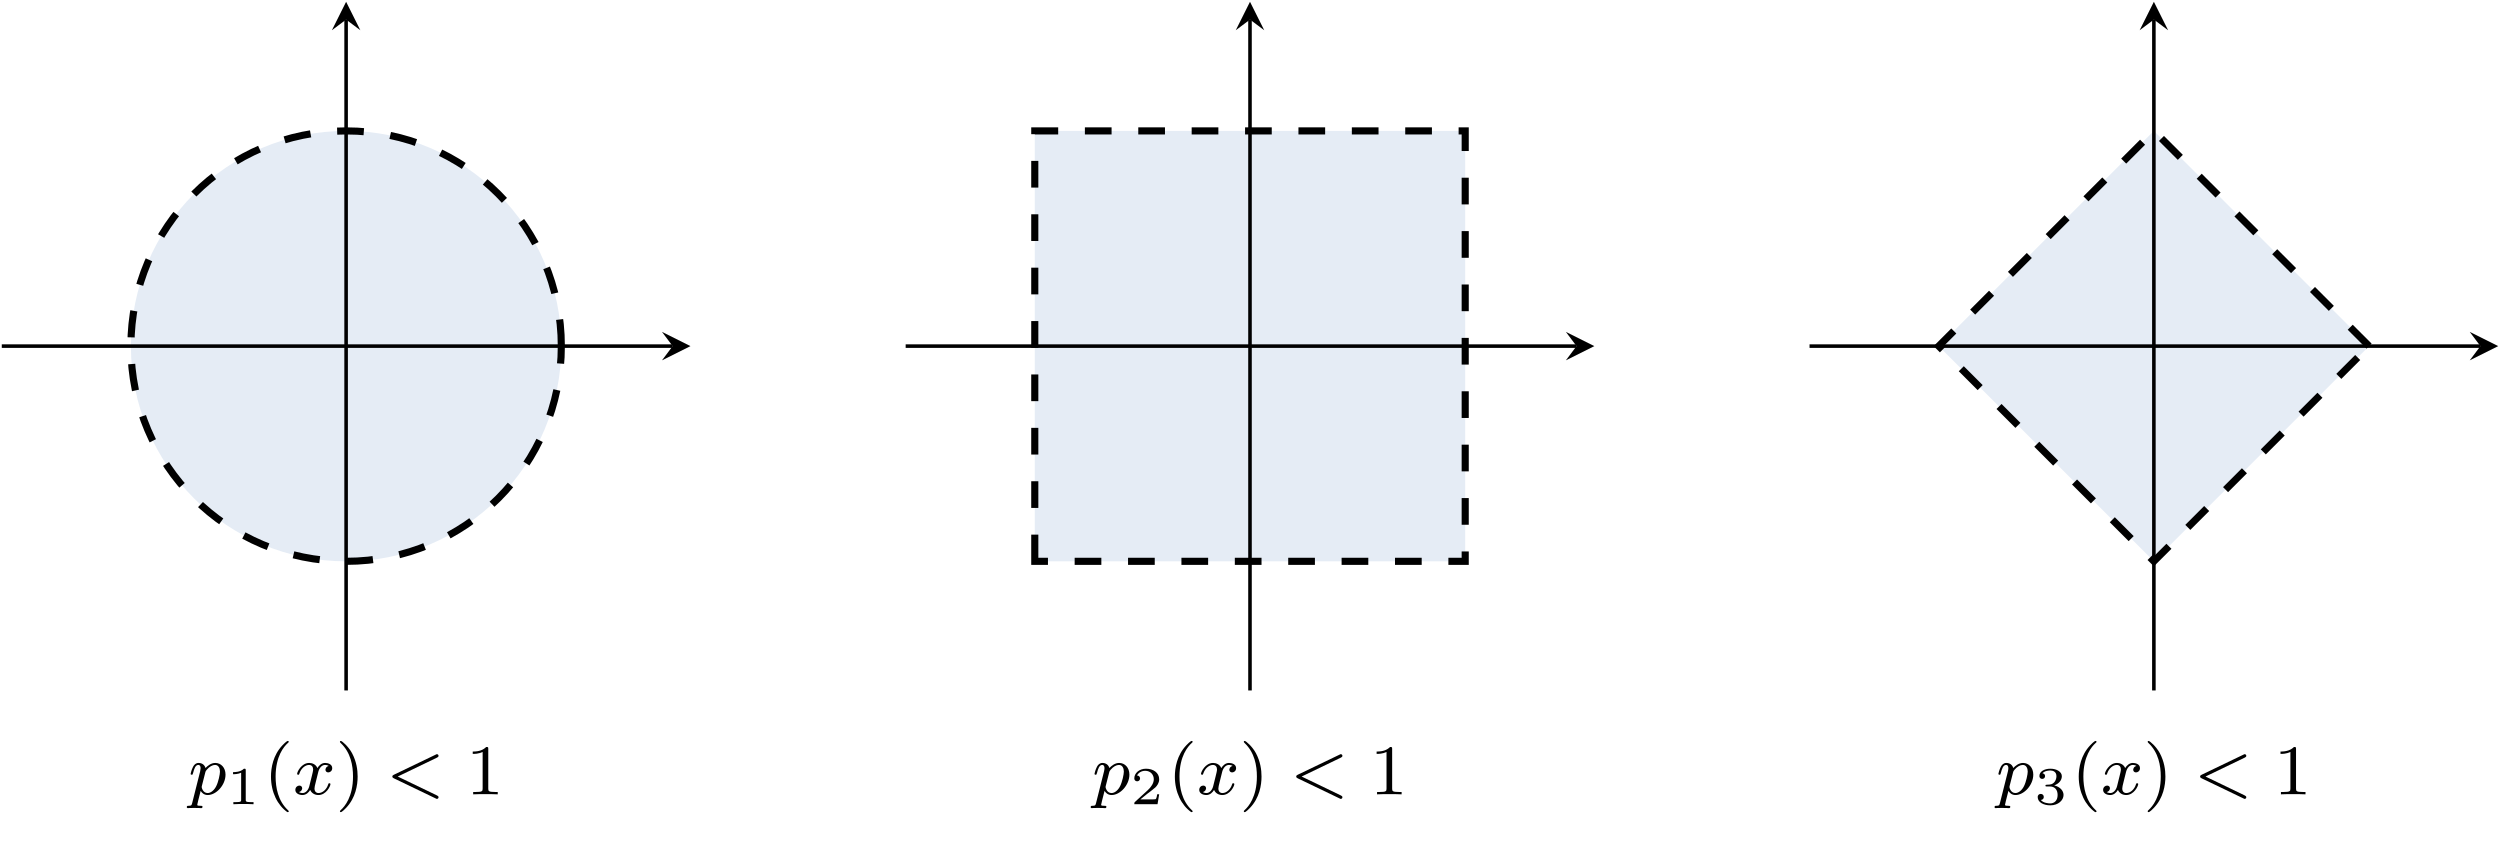
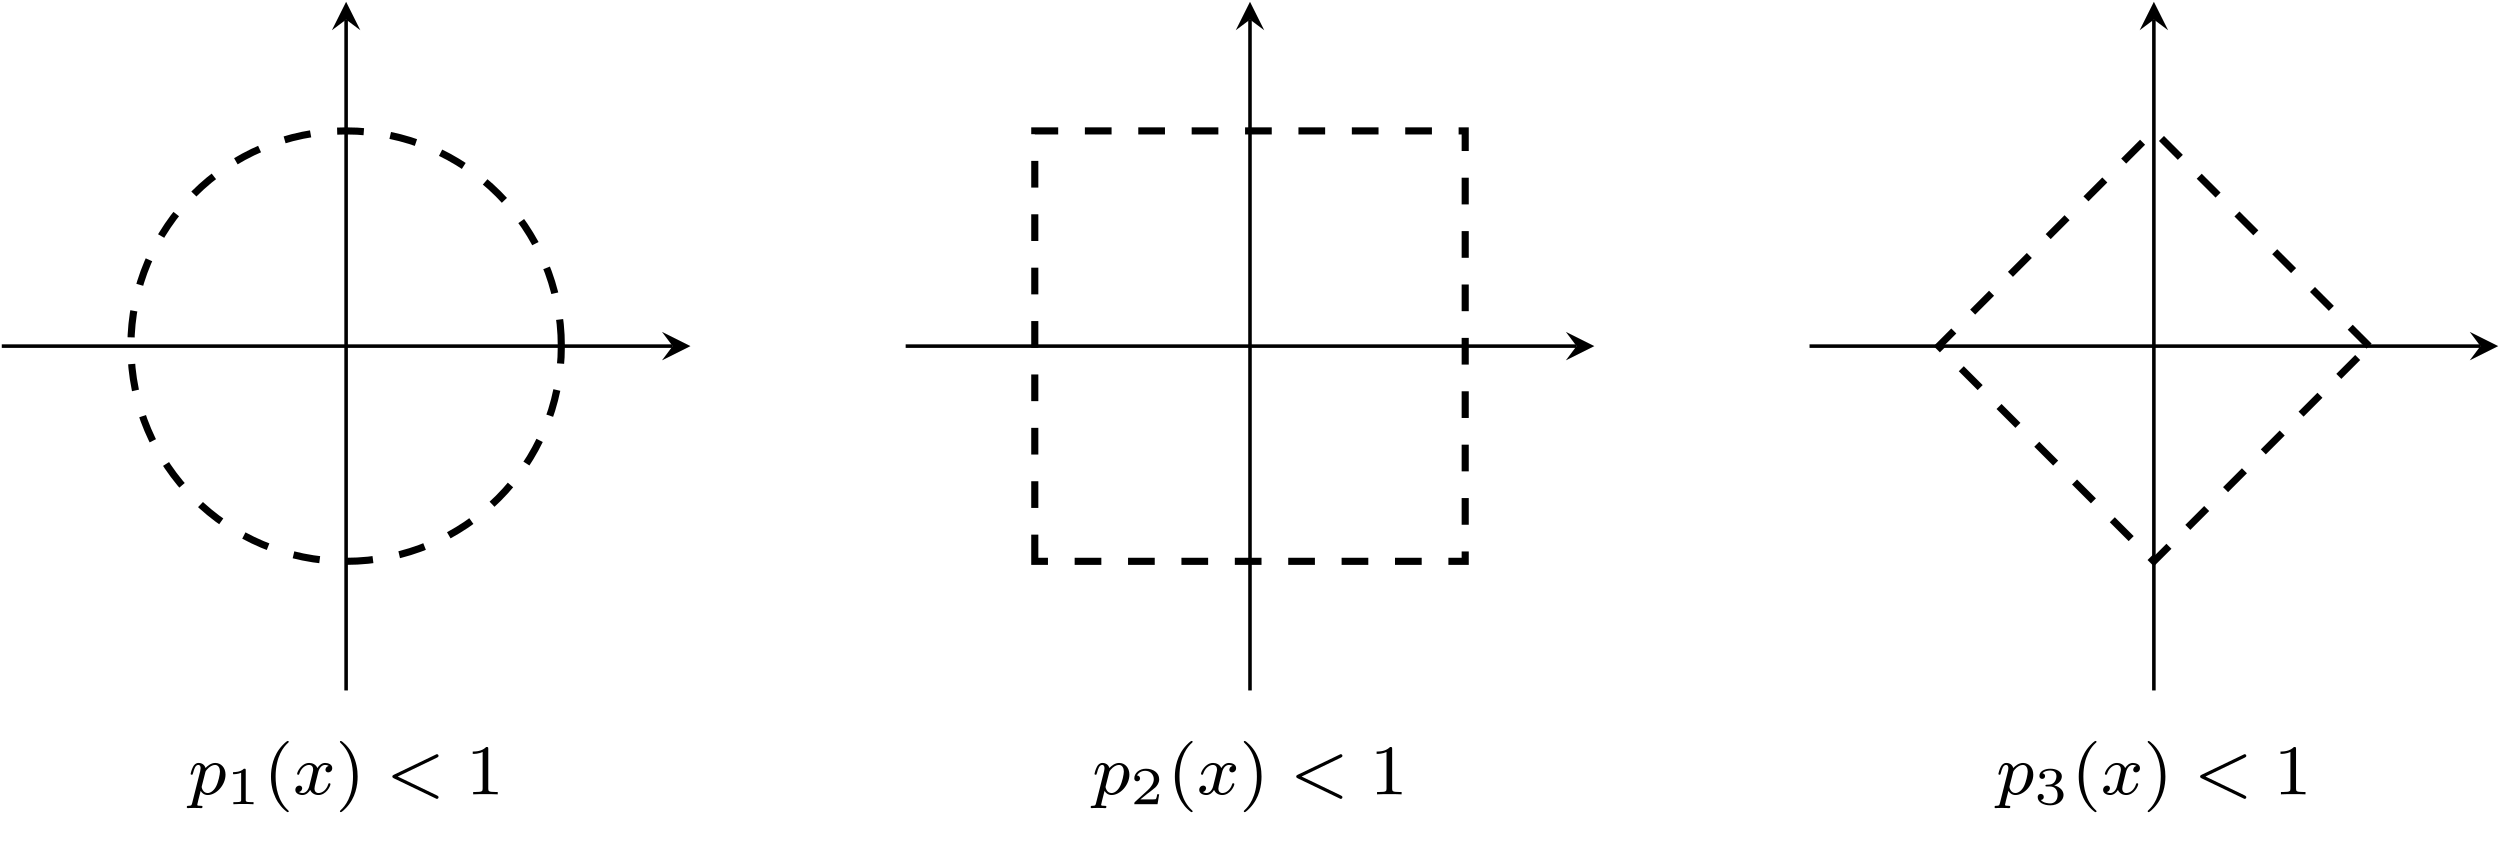
<svg xmlns="http://www.w3.org/2000/svg" version="1.1" width="279.897pt" height="94.246pt" viewBox="-69.011 -69.011 279.897 94.246">
  <defs />
  <g id="page1">
    <g stroke-miterlimit="10" transform="translate(-30.26039,-30.26039)scale(0.996264,-0.996264)">
      <g fill="#000" stroke="#000">
        <g stroke-width="0.4">
          <g stroke-width="0.8">
            <g stroke-dasharray="3.0,3.0" stroke-dashoffset="0.0">
-               <g fill="#e5ecf5">
-                 <path d="M24.185 0C24.185 13.357 13.357 24.185 0 24.185S-24.185 13.357-24.185 0S-13.357-24.185 0-24.185S24.185-13.357 24.185 0ZM0 0" />
-               </g>
+               <path d="M24.185 0C24.185 13.357 13.357 24.185 0 24.185S-24.185 13.357-24.185 0S-13.357-24.185 0-24.185S24.185-13.357 24.185 0ZM0 0" fill="none" />
            </g>
          </g>
          <path d="M-38.696 0H36.696" fill="none" />
          <g transform="translate(36.69617,0.0)">
            <path d="M2 0L-1.2 1.6L0 0L-1.2-1.6" stroke="none" />
          </g>
          <path d="M0-38.696V36.696" fill="none" />
          <g transform="matrix(0.0,1.0,-1.0,0.0,0.0,36.69617)">
            <path d="M2 0L-1.2 1.6L0 0L-1.2-1.6" stroke="none" />
          </g>
          <g transform="translate(-17.71245,-50.37001)">
            <g stroke="none" transform="scale(-1.00375,1.00375)translate(-30.26039,-30.26039)scale(-1,-1)">
              <g fill="#000">
                <g stroke="none">
                  <path d="M-29.846-29.296C-29.91-29.041-29.926-28.977-30.244-28.977C-30.356-28.977-30.452-28.977-30.452-28.826C-30.452-28.754-30.38-28.714-30.34-28.714C-30.26-28.714-30.229-28.738-29.639-28.738C-29.065-28.738-28.898-28.714-28.842-28.714C-28.81-28.714-28.69-28.714-28.69-28.866C-28.69-28.977-28.802-28.977-28.898-28.977C-29.28-28.977-29.28-29.025-29.28-29.097C-29.28-29.153-29.137-29.718-28.898-30.651C-28.794-30.468-28.547-30.181-28.116-30.181C-27.136-30.181-26.116-31.312-26.116-32.468C-26.116-33.257-26.626-33.775-27.264-33.775C-27.742-33.775-28.124-33.448-28.356-33.209C-28.523-33.775-29.057-33.775-29.137-33.775C-29.424-33.775-29.623-33.592-29.75-33.345C-29.934-32.986-30.021-32.58-30.021-32.556C-30.021-32.484-29.965-32.452-29.902-32.452C-29.798-32.452-29.79-32.484-29.734-32.691C-29.631-33.098-29.487-33.552-29.161-33.552C-28.961-33.552-28.905-33.369-28.905-33.177C-28.905-33.098-28.937-32.906-28.953-32.843L-29.846-29.296ZM-28.379-32.715C-28.34-32.851-28.34-32.867-28.22-33.01C-27.917-33.369-27.574-33.552-27.288-33.552C-26.889-33.552-26.738-33.162-26.738-32.803C-26.738-32.508-26.913-31.655-27.152-31.185C-27.359-30.755-27.742-30.404-28.116-30.404C-28.658-30.404-28.786-31.026-28.786-31.081C-28.786-31.097-28.77-31.185-28.762-31.209L-28.379-32.715Z" />
                  <path d="M-23.852-32.949C-23.852-33.129-23.876-33.129-24.055-33.129C-24.449-32.746-25.059-32.746-25.274-32.746V-32.513C-25.119-32.513-24.724-32.513-24.366-32.68V-29.662C-24.366-29.464-24.366-29.387-24.981-29.387H-25.238V-29.153C-24.91-29.177-24.443-29.177-24.109-29.177S-23.308-29.177-22.979-29.153V-29.387H-23.236C-23.852-29.387-23.852-29.464-23.852-29.662V-32.949Z" />
                  <path d="M-19.193-28.268C-19.129-28.268-19.033-28.268-19.033-28.364C-19.033-28.395-19.041-28.403-19.145-28.507C-20.237-29.535-20.508-31.018-20.508-32.253C-20.508-34.548-19.559-35.624-19.153-35.991C-19.041-36.095-19.033-36.102-19.033-36.142S-19.065-36.238-19.145-36.238C-19.272-36.238-19.671-35.832-19.734-35.76C-20.802-34.644-21.026-33.209-21.026-32.253C-21.026-30.468-20.276-29.033-19.193-28.268Z" />
                  <path d="M-14.56-33.44C-14.911-33.353-14.927-33.042-14.927-33.01C-14.927-32.835-14.791-32.715-14.616-32.715S-14.17-32.851-14.17-33.193C-14.17-33.648-14.672-33.775-14.967-33.775C-15.341-33.775-15.644-33.512-15.828-33.201C-16.003-33.624-16.417-33.775-16.744-33.775C-17.613-33.775-18.099-32.779-18.099-32.556C-18.099-32.484-18.043-32.452-17.979-32.452C-17.884-32.452-17.868-32.492-17.844-32.588C-17.661-33.169-17.182-33.552-16.768-33.552C-16.457-33.552-16.306-33.329-16.306-33.042C-16.306-32.883-16.401-32.516-16.465-32.261C-16.521-32.03-16.696-31.32-16.736-31.169C-16.848-30.739-17.135-30.404-17.493-30.404C-17.525-30.404-17.732-30.404-17.9-30.515C-17.533-30.603-17.533-30.938-17.533-30.946C-17.533-31.129-17.677-31.241-17.852-31.241C-18.067-31.241-18.298-31.057-18.298-30.755C-18.298-30.388-17.908-30.181-17.501-30.181C-17.079-30.181-16.784-30.499-16.64-30.755C-16.465-30.364-16.099-30.181-15.716-30.181C-14.847-30.181-14.369-31.177-14.369-31.4C-14.369-31.48-14.433-31.504-14.489-31.504C-14.584-31.504-14.6-31.448-14.624-31.368C-14.783-30.834-15.238-30.404-15.7-30.404C-15.963-30.404-16.154-30.579-16.154-30.914C-16.154-31.073-16.106-31.257-15.995-31.703C-15.939-31.942-15.764-32.643-15.724-32.795C-15.612-33.209-15.333-33.552-14.975-33.552C-14.935-33.552-14.728-33.552-14.56-33.44Z" />
                  <path d="M-11.324-32.253C-11.324-33.01-11.451-33.919-11.945-34.859C-12.336-35.592-13.061-36.238-13.205-36.238C-13.284-36.238-13.308-36.182-13.308-36.142C-13.308-36.11-13.308-36.095-13.213-35.999C-12.097-34.939-11.842-33.48-11.842-32.253C-11.842-29.965-12.79-28.882-13.197-28.515C-13.3-28.411-13.308-28.403-13.308-28.364S-13.284-28.268-13.205-28.268C-13.077-28.268-12.679-28.674-12.615-28.746C-11.547-29.862-11.324-31.297-11.324-32.253Z" />
                  <path d="M-2.434-34.373C-2.339-34.421-2.267-34.469-2.267-34.572S-2.347-34.756-2.45-34.756C-2.474-34.756-2.49-34.756-2.594-34.7L-7.272-32.452C-7.368-32.404-7.439-32.357-7.439-32.253S-7.368-32.101-7.272-32.054L-2.594-29.806C-2.49-29.75-2.474-29.75-2.45-29.75C-2.347-29.75-2.267-29.83-2.267-29.934S-2.339-30.085-2.434-30.133L-6.834-32.253L-2.434-34.373Z" />
                  <path d="M3.301-35.337C3.301-35.553 3.285-35.561 3.069-35.561C2.743-35.242 2.32-35.05 1.563-35.05V-34.787C1.778-34.787 2.209-34.787 2.671-35.003V-30.914C2.671-30.619 2.647-30.523 1.89-30.523H1.611V-30.26C1.938-30.284 2.623-30.284 2.982-30.284S4.034-30.284 4.361-30.26V-30.523H4.082C3.325-30.523 3.301-30.619 3.301-30.914V-35.337Z" />
                </g>
              </g>
            </g>
          </g>
          <g stroke-width="0.8">
            <g stroke-dasharray="3.0,3.0" stroke-dashoffset="0.0">
-               <g fill="#e5ecf5">
-                 <path d="M77.392-24.185V24.185H125.762V-24.185ZM125.762 24.185" />
-               </g>
+               <path d="M77.392-24.185V24.185H125.762V-24.185ZM125.762 24.185" fill="none" />
            </g>
          </g>
          <path d="M62.881 0H138.273" fill="none" />
          <g transform="translate(138.2731,0.0)">
            <path d="M2 0L-1.2 1.6L0 0L-1.2-1.6" stroke="none" />
          </g>
          <path d="M101.577-38.696V36.696" fill="none" />
          <g transform="matrix(0.0,1.0,-1.0,0.0,101.577,36.69617)">
            <path d="M2 0L-1.2 1.6L0 0L-1.2-1.6" stroke="none" />
          </g>
          <g transform="translate(83.86453,-50.37001)">
            <g stroke="none" transform="scale(-1.00375,1.00375)translate(-30.26039,-30.26039)scale(-1,-1)">
              <g fill="#000">
                <g stroke="none">
                  <path d="M-29.846-29.296C-29.91-29.041-29.926-28.977-30.244-28.977C-30.356-28.977-30.452-28.977-30.452-28.826C-30.452-28.754-30.38-28.714-30.34-28.714C-30.26-28.714-30.229-28.738-29.639-28.738C-29.065-28.738-28.898-28.714-28.842-28.714C-28.81-28.714-28.69-28.714-28.69-28.866C-28.69-28.977-28.802-28.977-28.898-28.977C-29.28-28.977-29.28-29.025-29.28-29.097C-29.28-29.153-29.137-29.718-28.898-30.651C-28.794-30.468-28.547-30.181-28.116-30.181C-27.136-30.181-26.116-31.312-26.116-32.468C-26.116-33.257-26.626-33.775-27.264-33.775C-27.742-33.775-28.124-33.448-28.356-33.209C-28.523-33.775-29.057-33.775-29.137-33.775C-29.424-33.775-29.623-33.592-29.75-33.345C-29.934-32.986-30.021-32.58-30.021-32.556C-30.021-32.484-29.965-32.452-29.902-32.452C-29.798-32.452-29.79-32.484-29.734-32.691C-29.631-33.098-29.487-33.552-29.161-33.552C-28.961-33.552-28.905-33.369-28.905-33.177C-28.905-33.098-28.937-32.906-28.953-32.843L-29.846-29.296ZM-28.379-32.715C-28.34-32.851-28.34-32.867-28.22-33.01C-27.917-33.369-27.574-33.552-27.288-33.552C-26.889-33.552-26.738-33.162-26.738-32.803C-26.738-32.508-26.913-31.655-27.152-31.185C-27.359-30.755-27.742-30.404-28.116-30.404C-28.658-30.404-28.786-31.026-28.786-31.081C-28.786-31.097-28.77-31.185-28.762-31.209L-28.379-32.715Z" />
                  <path d="M-22.782-30.271H-23.003C-23.015-30.188-23.075-29.793-23.164-29.727C-23.206-29.691-23.69-29.691-23.774-29.691H-24.892L-24.127-30.313C-23.923-30.474-23.391-30.857-23.206-31.036C-23.027-31.216-22.782-31.521-22.782-31.945C-22.782-32.692-23.457-33.129-24.258-33.129C-25.029-33.129-25.567-32.62-25.567-32.059C-25.567-31.754-25.31-31.718-25.244-31.718C-25.095-31.718-24.922-31.825-24.922-32.041C-24.922-32.172-24.999-32.363-25.262-32.363C-25.125-32.668-24.76-32.895-24.348-32.895C-23.72-32.895-23.385-32.429-23.385-31.945C-23.385-31.521-23.666-31.084-24.085-30.702L-25.501-29.405C-25.561-29.345-25.567-29.339-25.567-29.153H-22.967L-22.782-30.271Z" />
                  <path d="M-19.193-28.268C-19.129-28.268-19.033-28.268-19.033-28.364C-19.033-28.395-19.041-28.403-19.145-28.507C-20.237-29.535-20.508-31.018-20.508-32.253C-20.508-34.548-19.559-35.624-19.153-35.991C-19.041-36.095-19.033-36.102-19.033-36.142S-19.065-36.238-19.145-36.238C-19.272-36.238-19.671-35.832-19.734-35.76C-20.802-34.644-21.026-33.209-21.026-32.253C-21.026-30.468-20.276-29.033-19.193-28.268Z" />
                  <path d="M-14.56-33.44C-14.911-33.353-14.927-33.042-14.927-33.01C-14.927-32.835-14.791-32.715-14.616-32.715S-14.17-32.851-14.17-33.193C-14.17-33.648-14.672-33.775-14.967-33.775C-15.341-33.775-15.644-33.512-15.828-33.201C-16.003-33.624-16.417-33.775-16.744-33.775C-17.613-33.775-18.099-32.779-18.099-32.556C-18.099-32.484-18.043-32.452-17.979-32.452C-17.884-32.452-17.868-32.492-17.844-32.588C-17.661-33.169-17.182-33.552-16.768-33.552C-16.457-33.552-16.306-33.329-16.306-33.042C-16.306-32.883-16.401-32.516-16.465-32.261C-16.521-32.03-16.696-31.32-16.736-31.169C-16.848-30.739-17.135-30.404-17.493-30.404C-17.525-30.404-17.732-30.404-17.9-30.515C-17.533-30.603-17.533-30.938-17.533-30.946C-17.533-31.129-17.677-31.241-17.852-31.241C-18.067-31.241-18.298-31.057-18.298-30.755C-18.298-30.388-17.908-30.181-17.501-30.181C-17.079-30.181-16.784-30.499-16.64-30.755C-16.465-30.364-16.099-30.181-15.716-30.181C-14.847-30.181-14.369-31.177-14.369-31.4C-14.369-31.48-14.433-31.504-14.489-31.504C-14.584-31.504-14.6-31.448-14.624-31.368C-14.783-30.834-15.238-30.404-15.7-30.404C-15.963-30.404-16.154-30.579-16.154-30.914C-16.154-31.073-16.106-31.257-15.995-31.703C-15.939-31.942-15.764-32.643-15.724-32.795C-15.612-33.209-15.333-33.552-14.975-33.552C-14.935-33.552-14.728-33.552-14.56-33.44Z" />
                  <path d="M-11.324-32.253C-11.324-33.01-11.451-33.919-11.945-34.859C-12.336-35.592-13.061-36.238-13.205-36.238C-13.284-36.238-13.308-36.182-13.308-36.142C-13.308-36.11-13.308-36.095-13.213-35.999C-12.097-34.939-11.842-33.48-11.842-32.253C-11.842-29.965-12.79-28.882-13.197-28.515C-13.3-28.411-13.308-28.403-13.308-28.364S-13.284-28.268-13.205-28.268C-13.077-28.268-12.679-28.674-12.615-28.746C-11.547-29.862-11.324-31.297-11.324-32.253Z" />
                  <path d="M-2.434-34.373C-2.339-34.421-2.267-34.469-2.267-34.572S-2.347-34.756-2.45-34.756C-2.474-34.756-2.49-34.756-2.594-34.7L-7.272-32.452C-7.368-32.404-7.439-32.357-7.439-32.253S-7.368-32.101-7.272-32.054L-2.594-29.806C-2.49-29.75-2.474-29.75-2.45-29.75C-2.347-29.75-2.267-29.83-2.267-29.934S-2.339-30.085-2.434-30.133L-6.834-32.253L-2.434-34.373Z" />
                  <path d="M3.301-35.337C3.301-35.553 3.285-35.561 3.069-35.561C2.743-35.242 2.32-35.05 1.563-35.05V-34.787C1.778-34.787 2.209-34.787 2.671-35.003V-30.914C2.671-30.619 2.647-30.523 1.89-30.523H1.611V-30.26C1.938-30.284 2.623-30.284 2.982-30.284S4.034-30.284 4.361-30.26V-30.523H4.082C3.325-30.523 3.301-30.619 3.301-30.914V-35.337Z" />
                </g>
              </g>
            </g>
          </g>
          <g stroke-width="0.8">
            <g stroke-dasharray="3.0,3.0" stroke-dashoffset="0.0">
-               <g fill="#e5ecf5">
-                 <path d="M227.339 0L203.154 24.185L178.969 0L203.154-24.185Z" />
-               </g>
+               <path d="M227.339 0L203.154 24.185L178.969 0L203.154-24.185Z" fill="none" />
            </g>
          </g>
          <path d="M164.458 0H239.85" fill="none" />
          <g transform="translate(239.8501,0.0)">
            <path d="M2 0L-1.2 1.6L0 0L-1.2-1.6" stroke="none" />
          </g>
          <path d="M203.154-38.696V36.696" fill="none" />
          <g transform="matrix(0.0,1.0,-1.0,0.0,203.154,36.69617)">
            <path d="M2 0L-1.2 1.6L0 0L-1.2-1.6" stroke="none" />
          </g>
          <g transform="translate(185.4415,-50.37001)">
            <g stroke="none" transform="scale(-1.00375,1.00375)translate(-30.26039,-30.26039)scale(-1,-1)">
              <g fill="#000">
                <g stroke="none">
                  <path d="M-29.846-29.296C-29.91-29.041-29.926-28.977-30.244-28.977C-30.356-28.977-30.452-28.977-30.452-28.826C-30.452-28.754-30.38-28.714-30.34-28.714C-30.26-28.714-30.229-28.738-29.639-28.738C-29.065-28.738-28.898-28.714-28.842-28.714C-28.81-28.714-28.69-28.714-28.69-28.866C-28.69-28.977-28.802-28.977-28.898-28.977C-29.28-28.977-29.28-29.025-29.28-29.097C-29.28-29.153-29.137-29.718-28.898-30.651C-28.794-30.468-28.547-30.181-28.116-30.181C-27.136-30.181-26.116-31.312-26.116-32.468C-26.116-33.257-26.626-33.775-27.264-33.775C-27.742-33.775-28.124-33.448-28.356-33.209C-28.523-33.775-29.057-33.775-29.137-33.775C-29.424-33.775-29.623-33.592-29.75-33.345C-29.934-32.986-30.021-32.58-30.021-32.556C-30.021-32.484-29.965-32.452-29.902-32.452C-29.798-32.452-29.79-32.484-29.734-32.691C-29.631-33.098-29.487-33.552-29.161-33.552C-28.961-33.552-28.905-33.369-28.905-33.177C-28.905-33.098-28.937-32.906-28.953-32.843L-29.846-29.296ZM-28.379-32.715C-28.34-32.851-28.34-32.867-28.22-33.01C-27.917-33.369-27.574-33.552-27.288-33.552C-26.889-33.552-26.738-33.162-26.738-32.803C-26.738-32.508-26.913-31.655-27.152-31.185C-27.359-30.755-27.742-30.404-28.116-30.404C-28.658-30.404-28.786-31.026-28.786-31.081C-28.786-31.097-28.77-31.185-28.762-31.209L-28.379-32.715Z" />
                  <path d="M-24.24-31.138C-23.732-31.138-23.391-30.797-23.391-30.188C-23.391-29.53-23.786-29.243-24.222-29.243C-24.384-29.243-24.999-29.279-25.268-29.626C-25.035-29.65-24.94-29.805-24.94-29.966C-24.94-30.17-25.083-30.307-25.28-30.307C-25.442-30.307-25.621-30.206-25.621-29.954C-25.621-29.363-24.963-29.028-24.204-29.028C-23.32-29.028-22.728-29.596-22.728-30.188C-22.728-30.624-23.063-31.084-23.774-31.264C-23.302-31.419-22.919-31.802-22.919-32.292C-22.919-32.77-23.481-33.129-24.198-33.129C-24.898-33.129-25.43-32.806-25.43-32.316C-25.43-32.059-25.232-31.987-25.113-31.987C-24.958-31.987-24.796-32.094-24.796-32.304C-24.796-32.489-24.928-32.597-25.089-32.62C-24.808-32.931-24.264-32.931-24.21-32.931C-23.905-32.931-23.523-32.788-23.523-32.292C-23.523-31.963-23.708-31.389-24.306-31.353C-24.414-31.347-24.575-31.335-24.629-31.335C-24.689-31.329-24.754-31.323-24.754-31.234C-24.754-31.138-24.689-31.138-24.587-31.138H-24.24Z" />
                  <path d="M-19.193-28.268C-19.129-28.268-19.033-28.268-19.033-28.364C-19.033-28.395-19.041-28.403-19.145-28.507C-20.237-29.535-20.508-31.018-20.508-32.253C-20.508-34.548-19.559-35.624-19.153-35.991C-19.041-36.095-19.033-36.102-19.033-36.142S-19.065-36.238-19.145-36.238C-19.272-36.238-19.671-35.832-19.734-35.76C-20.802-34.644-21.026-33.209-21.026-32.253C-21.026-30.468-20.276-29.033-19.193-28.268Z" />
                  <path d="M-14.56-33.44C-14.911-33.353-14.927-33.042-14.927-33.01C-14.927-32.835-14.791-32.715-14.616-32.715S-14.17-32.851-14.17-33.193C-14.17-33.648-14.672-33.775-14.967-33.775C-15.341-33.775-15.644-33.512-15.828-33.201C-16.003-33.624-16.417-33.775-16.744-33.775C-17.613-33.775-18.099-32.779-18.099-32.556C-18.099-32.484-18.043-32.452-17.979-32.452C-17.884-32.452-17.868-32.492-17.844-32.588C-17.661-33.169-17.182-33.552-16.768-33.552C-16.457-33.552-16.306-33.329-16.306-33.042C-16.306-32.883-16.401-32.516-16.465-32.261C-16.521-32.03-16.696-31.32-16.736-31.169C-16.848-30.739-17.135-30.404-17.493-30.404C-17.525-30.404-17.732-30.404-17.9-30.515C-17.533-30.603-17.533-30.938-17.533-30.946C-17.533-31.129-17.677-31.241-17.852-31.241C-18.067-31.241-18.298-31.057-18.298-30.755C-18.298-30.388-17.908-30.181-17.501-30.181C-17.079-30.181-16.784-30.499-16.64-30.755C-16.465-30.364-16.099-30.181-15.716-30.181C-14.847-30.181-14.369-31.177-14.369-31.4C-14.369-31.48-14.433-31.504-14.489-31.504C-14.584-31.504-14.6-31.448-14.624-31.368C-14.783-30.834-15.238-30.404-15.7-30.404C-15.963-30.404-16.154-30.579-16.154-30.914C-16.154-31.073-16.106-31.257-15.995-31.703C-15.939-31.942-15.764-32.643-15.724-32.795C-15.612-33.209-15.333-33.552-14.975-33.552C-14.935-33.552-14.728-33.552-14.56-33.44Z" />
                  <path d="M-11.324-32.253C-11.324-33.01-11.451-33.919-11.945-34.859C-12.336-35.592-13.061-36.238-13.205-36.238C-13.284-36.238-13.308-36.182-13.308-36.142C-13.308-36.11-13.308-36.095-13.213-35.999C-12.097-34.939-11.842-33.48-11.842-32.253C-11.842-29.965-12.79-28.882-13.197-28.515C-13.3-28.411-13.308-28.403-13.308-28.364S-13.284-28.268-13.205-28.268C-13.077-28.268-12.679-28.674-12.615-28.746C-11.547-29.862-11.324-31.297-11.324-32.253Z" />
                  <path d="M-2.434-34.373C-2.339-34.421-2.267-34.469-2.267-34.572S-2.347-34.756-2.45-34.756C-2.474-34.756-2.49-34.756-2.594-34.7L-7.272-32.452C-7.368-32.404-7.439-32.357-7.439-32.253S-7.368-32.101-7.272-32.054L-2.594-29.806C-2.49-29.75-2.474-29.75-2.45-29.75C-2.347-29.75-2.267-29.83-2.267-29.934S-2.339-30.085-2.434-30.133L-6.834-32.253L-2.434-34.373Z" />
                  <path d="M3.301-35.337C3.301-35.553 3.285-35.561 3.069-35.561C2.743-35.242 2.32-35.05 1.563-35.05V-34.787C1.778-34.787 2.209-34.787 2.671-35.003V-30.914C2.671-30.619 2.647-30.523 1.89-30.523H1.611V-30.26C1.938-30.284 2.623-30.284 2.982-30.284S4.034-30.284 4.361-30.26V-30.523H4.082C3.325-30.523 3.301-30.619 3.301-30.914V-35.337Z" />
                </g>
              </g>
            </g>
          </g>
        </g>
      </g>
    </g>
  </g>
</svg>
